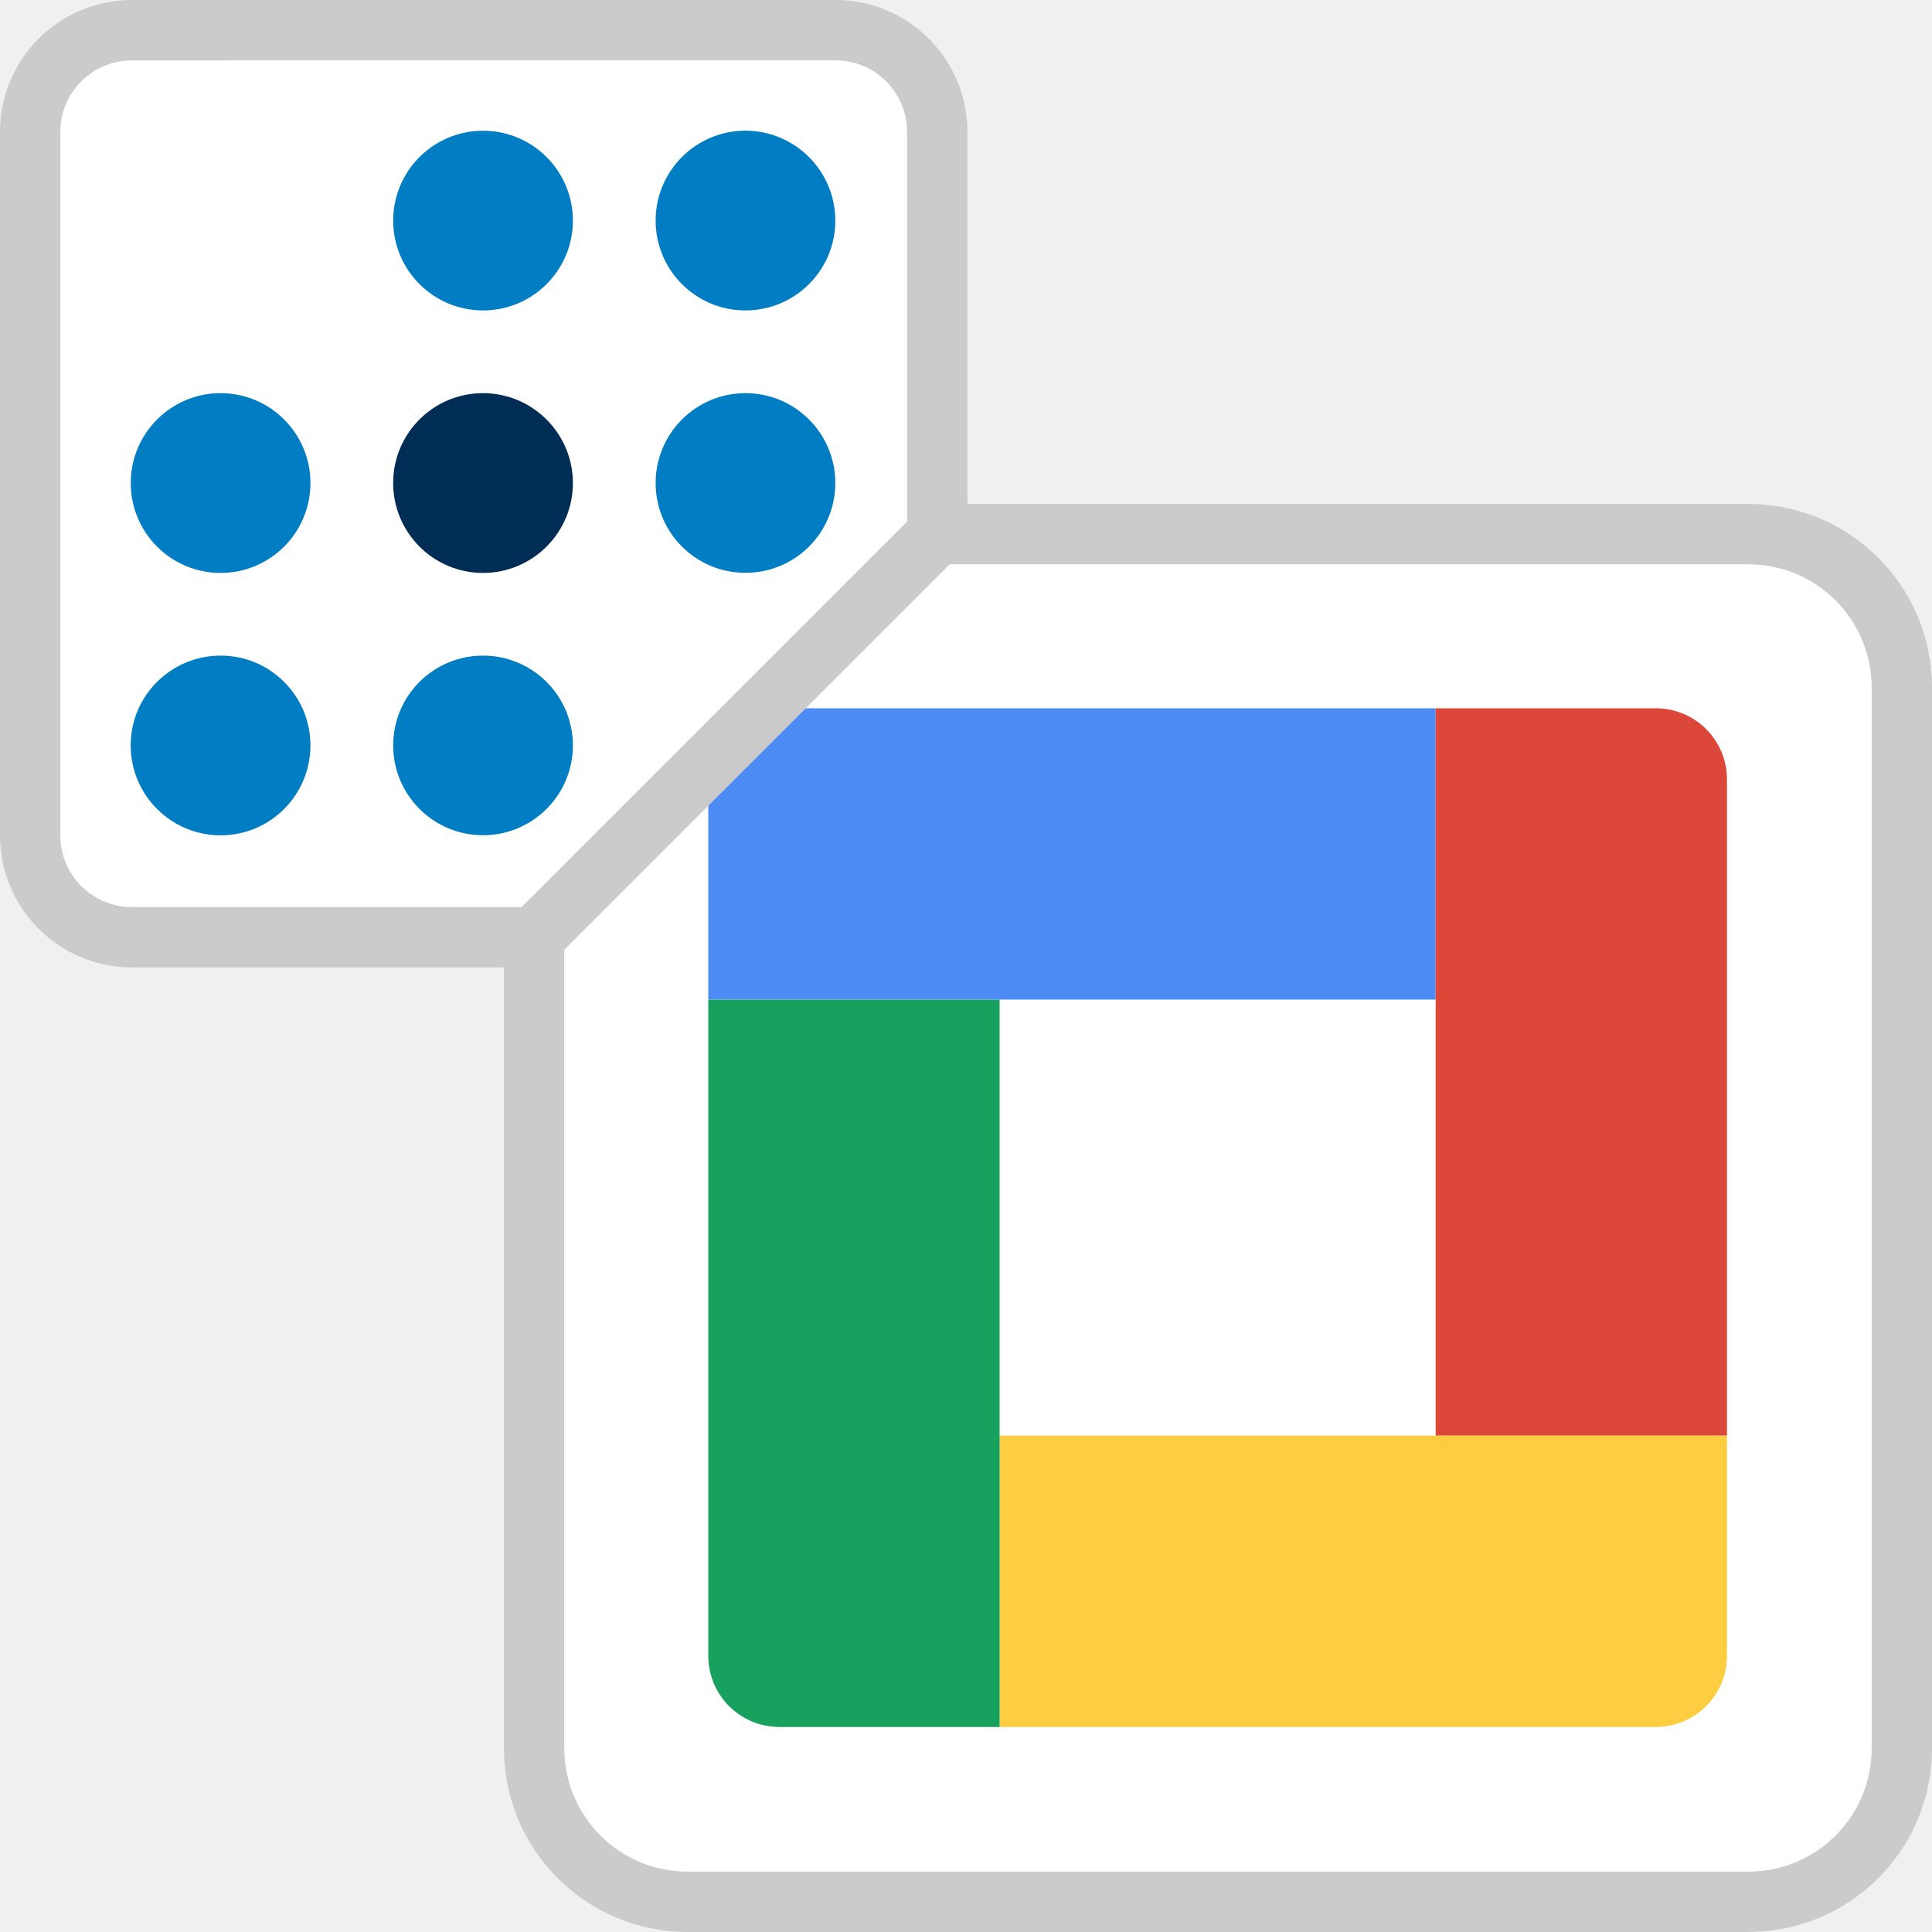
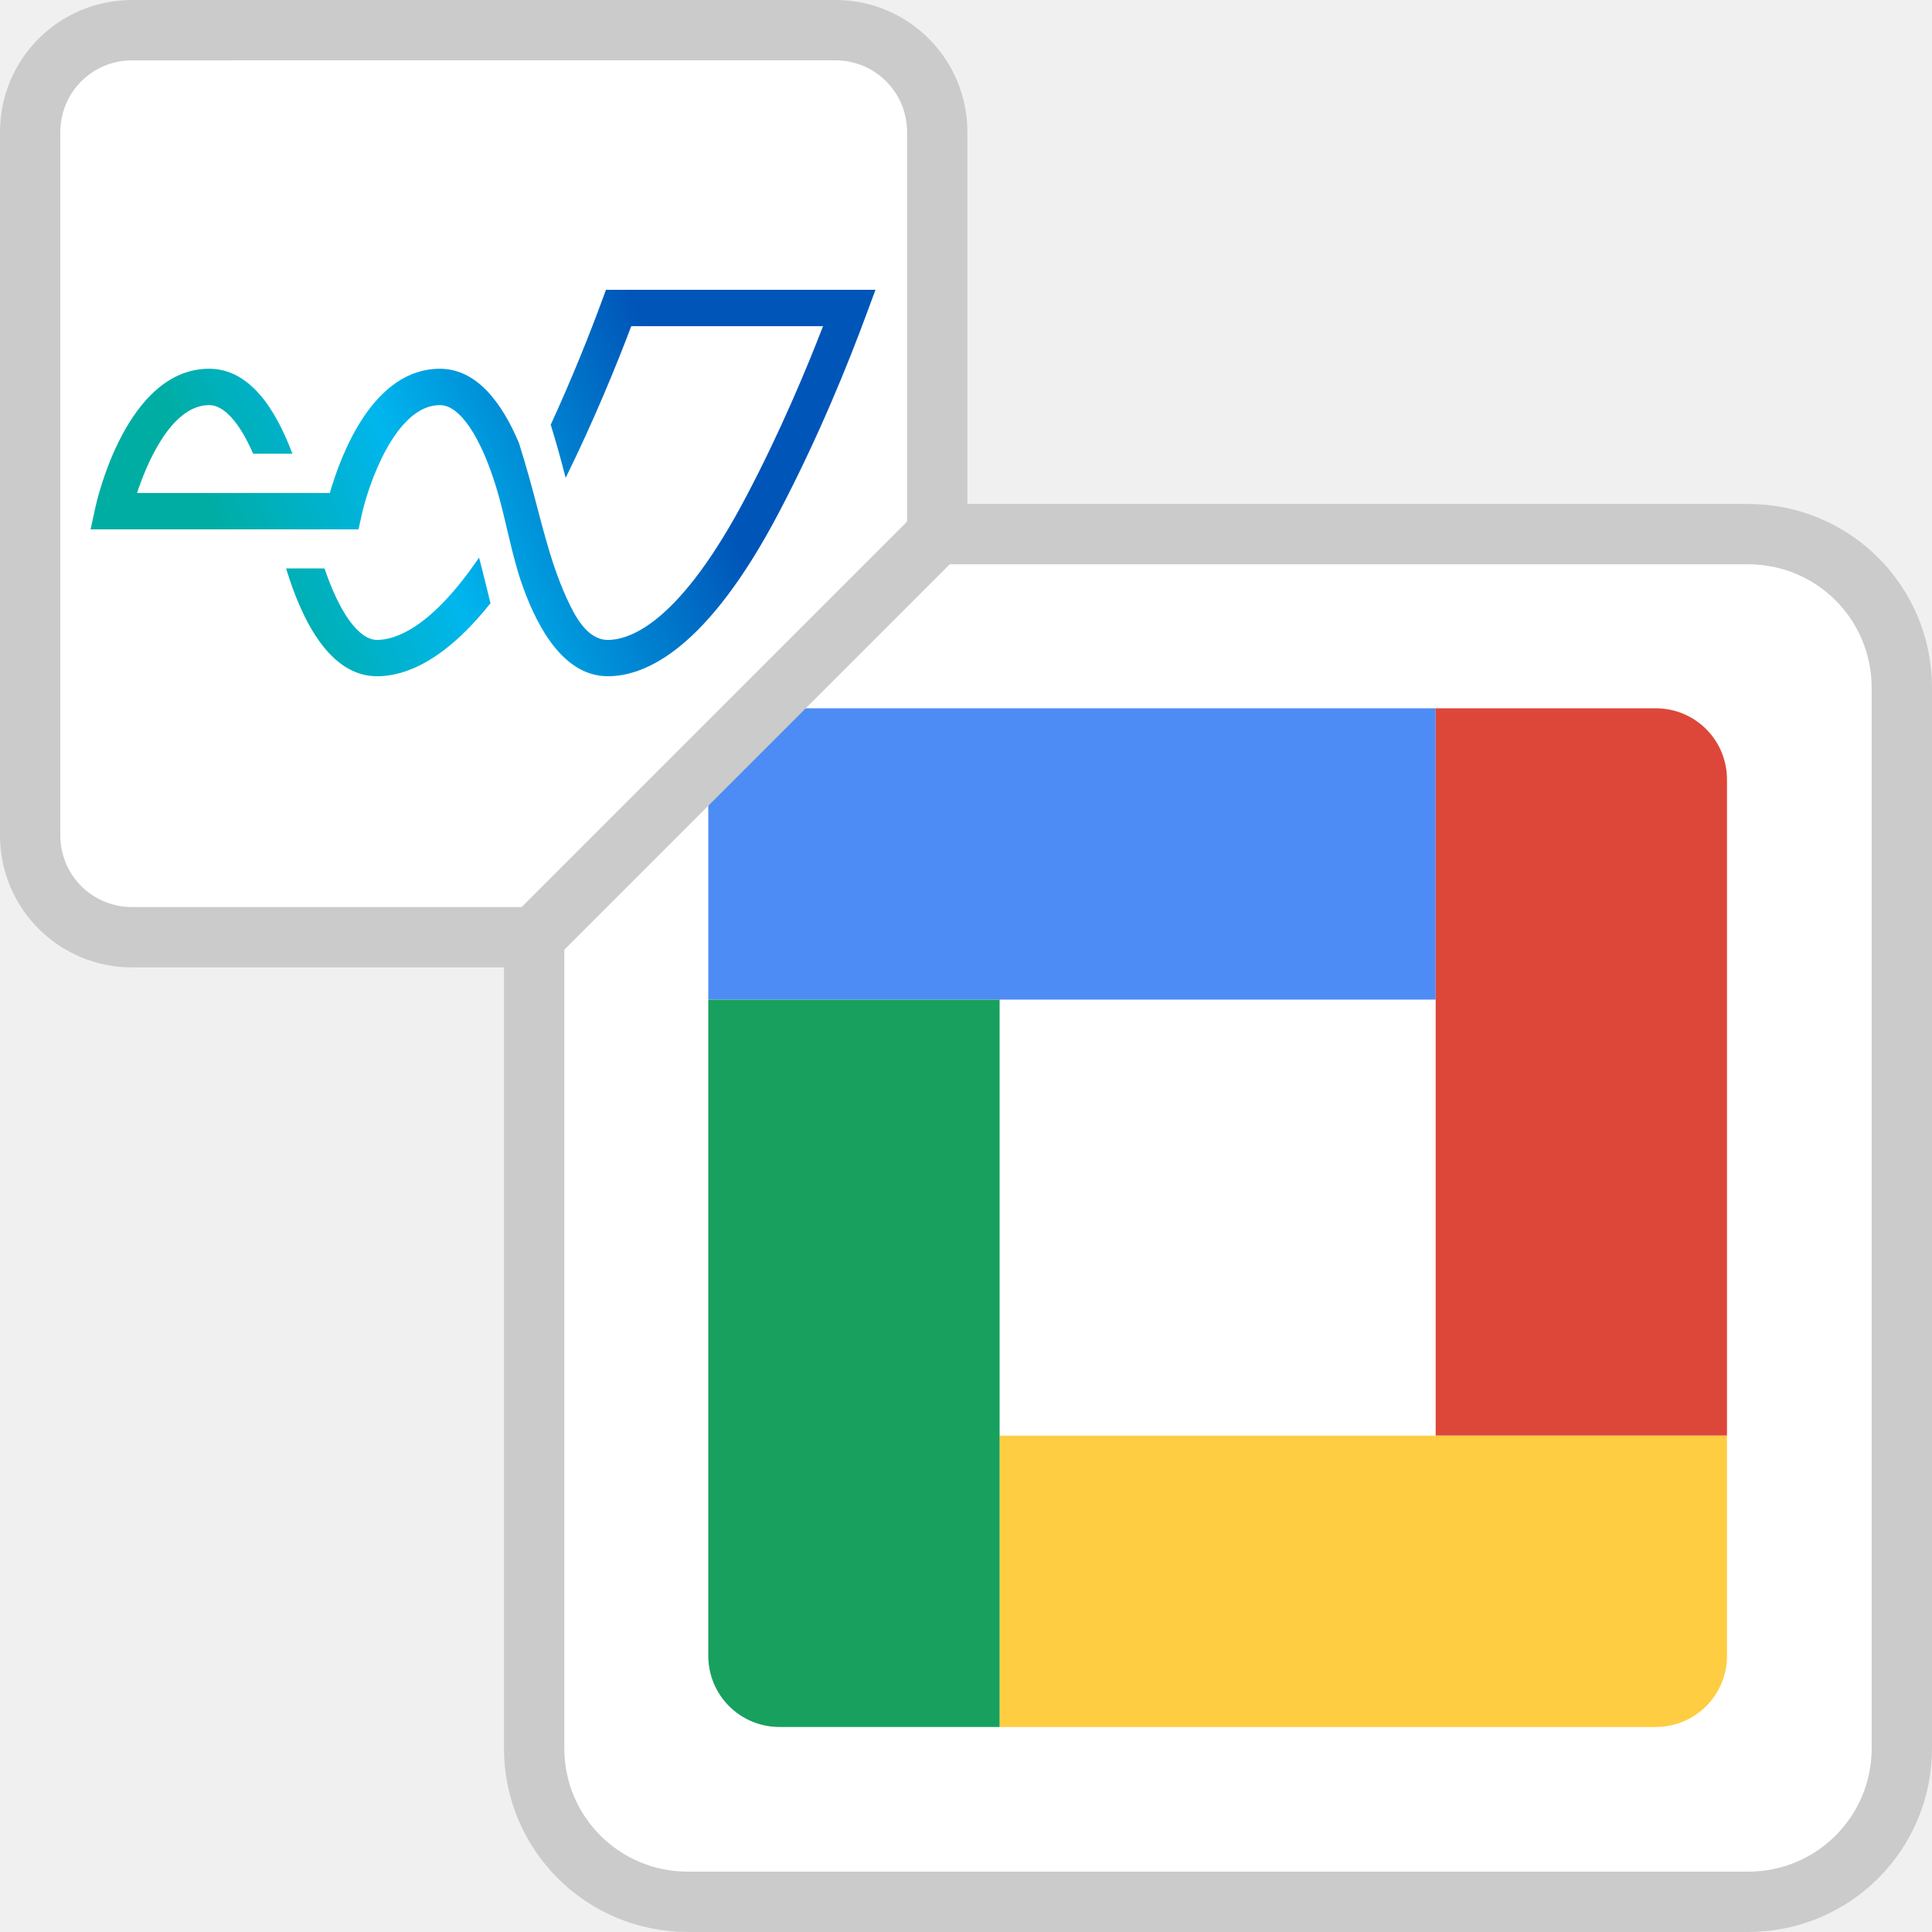
<svg xmlns="http://www.w3.org/2000/svg" xmlns:xlink="http://www.w3.org/1999/xlink" width="64mm" height="64mm" viewBox="0 0 64 64" version="1.1" id="svg1992">
  <defs id="defs1989">
    <path id="C" d="M30.345 28c0 .8-.552 1.333-1.379 1.333H17.931c-.828 0-1.379-.533-1.379-1.333v-8c0-.8.552-1.333 1.379-1.333H28.69c1.103 0 1.655.533 1.655 1.333v8z" />
    <clipPath clipPathUnits="userSpaceOnUse" id="clipPath33844">
      <path d="M 0,0 H 1224 V 792 H 0 Z" id="path33842" />
    </clipPath>
    <clipPath clipPathUnits="userSpaceOnUse" id="clipPath33864">
      <path d="M 0,0 H 1224 V 792 H 0 Z" id="path33862" />
    </clipPath>
    <clipPath clipPathUnits="userSpaceOnUse" id="clipPath33872">
      <path d="m 905.447,739.356 h 50.239 v -22.564 h -50.239 z" id="path33870" />
    </clipPath>
    <clipPath clipPathUnits="userSpaceOnUse" id="clipPath33892">
      <path d="m 888.711,755.702 h 33.218 v -38.883 h -33.218 z" id="path33890" />
    </clipPath>
    <clipPath clipPathUnits="userSpaceOnUse" id="clipPath33912">
      <path d="m 837.85,739.356 h 50.266 V 716.792 H 837.85 Z" id="path33910" />
    </clipPath>
    <clipPath clipPathUnits="userSpaceOnUse" id="clipPath34208">
      <path d="M 0,0 H 1224 V 792 H 0 Z" id="path34206" />
    </clipPath>
    <clipPath clipPathUnits="userSpaceOnUse" id="clipPath34316">
      <path d="M 0,0 H 1224 V 792 H 0 Z" id="path34314" />
    </clipPath>
    <clipPath clipPathUnits="userSpaceOnUse" id="clipPath34338">
      <path d="M 0,0 H 1224 V 792 H 0 Z" id="path34336" />
    </clipPath>
    <clipPath clipPathUnits="userSpaceOnUse" id="clipPath34380">
      <path d="M 0,0 H 1224 V 792 H 0 Z" id="path34378" />
    </clipPath>
    <clipPath clipPathUnits="userSpaceOnUse" id="clipPath34442">
      <path d="M 0,0 H 1224 V 792 H 0 Z" id="path34440" />
    </clipPath>
    <clipPath clipPathUnits="userSpaceOnUse" id="clipPath34476">
      <path d="M 0,0 H 1224 V 792 H 0 Z" id="path34474" />
    </clipPath>
    <clipPath clipPathUnits="userSpaceOnUse" id="clipPath34536">
      <path d="M 0,0 H 1224 V 792 H 0 Z" id="path34534" />
    </clipPath>
    <clipPath clipPathUnits="userSpaceOnUse" id="clipPath34584">
      <path d="M 0,0 H 1224 V 792 H 0 Z" id="path34582" />
    </clipPath>
    <clipPath clipPathUnits="userSpaceOnUse" id="clipPath34620">
      <path d="M 0,0 H 1224 V 792 H 0 Z" id="path34618" />
    </clipPath>
    <clipPath clipPathUnits="userSpaceOnUse" id="clipPath34656">
      <path d="M 0,0 H 1224 V 792 H 0 Z" id="path34654" />
    </clipPath>
+     <linearGradient xlink:href="#linearGradient1339" id="linearGradient2876" gradientUnits="userSpaceOnUse" gradientTransform="matrix(26.3404,11.3988,11.3988,-26.3404,615.174,434.693)" x1="0" y1="0" x2="1" y2="0" spreadMethod="pad" />
+     <linearGradient x1="0" y1="0" x2="1" y2="0" gradientUnits="userSpaceOnUse" gradientTransform="matrix(26.3404,11.3988,11.3988,-26.3404,615.174,434.693)" spreadMethod="pad" id="linearGradient1339">
+       <stop style="stop-opacity:1;stop-color:#00ada3" offset="0" id="stop1331" />
+       <stop style="stop-opacity:1;stop-color:#00ada3" offset="0.151" id="stop1333" />
+       <stop style="stop-opacity:1;stop-color:#00b6ed" offset="0.497" id="stop1335" />
+       <stop style="stop-opacity:1;stop-color:#0055b8" offset="1" id="stop1337" />
+     </linearGradient>
  </defs>
  <g id="layer1">
    <rect style="fill:#ffffff;fill-opacity:1;stroke:none;stroke-width:1.938;stroke-miterlimit:4;stroke-dasharray:none;stroke-opacity:1" id="rect2099" width="30.062" height="30.062" x="0.969" y="0.969" ry="3.379" />
    <rect style="fill:#ffffff;fill-opacity:1;stroke:none;stroke-width:2;stroke-miterlimit:4;stroke-dasharray:none;stroke-opacity:1" id="rect1030" width="45.328" height="45.328" x="17.672" y="17.672" ry="5.095" />
-     <g id="g4864" transform="matrix(1.505265,0,0,-1.505107,13.02471,24.69081)">
-       <path d="M 0,0 C 0,1.091 0.885,1.975 1.977,1.975 3.068,1.975 3.954,1.091 3.955,0 3.955,-1.095 3.068,-1.978 1.977,-1.978 0.885,-1.978 0,-1.093 0,0" style="fill:#007dc3;fill-opacity:1;fill-rule:nonzero;stroke:none" id="path4866" />
-     </g>
-     <g id="g4868" transform="matrix(1.505265,0,0,-1.505107,21.7191,15.99908)">
-       <path d="M 0,0 C 0,1.09 0.885,1.977 1.977,1.977 3.069,1.977 3.954,1.09 3.954,0 3.955,-1.094 3.069,-1.98 1.976,-1.977 0.885,-1.98 0,-1.094 0,0" style="fill:#007dc3;fill-opacity:1;fill-rule:nonzero;stroke:none" id="path4870" />
-     </g>
-     <g id="g4872" transform="matrix(1.505265,0,0,-1.505107,4.329088,24.69081)">
-       <path d="M 0,0 C 0,1.091 0.886,1.975 1.979,1.975 3.07,1.975 3.956,1.091 3.956,0 3.956,-1.095 3.07,-1.98 1.979,-1.98 0.886,-1.98 0,-1.093 0,0" style="fill:#007dc3;fill-opacity:1;fill-rule:nonzero;stroke:none" id="path4874" />
-     </g>
-     <g id="g4876" transform="matrix(1.505265,0,0,-1.505107,13.02352,15.99908)">
-       <path d="M 0,0 C 0,1.092 0.886,1.977 1.977,1.977 3.069,1.977 3.954,1.09 3.956,0 3.956,-1.094 3.069,-1.98 1.977,-1.98 0.886,-1.98 0.001,-1.094 0,0" style="fill:#002d56;fill-opacity:1;fill-rule:nonzero;stroke:none" id="path4878" />
-     </g>
-     <g id="g4880" transform="matrix(1.505265,0,0,-1.505107,21.7191,7.30769)">
-       <path d="M 0,0 C -0.001,1.092 0.884,1.979 1.976,1.979 3.068,1.978 3.954,1.092 3.954,-0.001 3.954,-1.092 3.068,-1.977 1.976,-1.977 0.884,-1.977 0,-1.092 0,0" style="fill:#007dc3;fill-opacity:1;fill-rule:nonzero;stroke:none" id="path4882" />
-     </g>
-     <g id="g4884" transform="matrix(1.505265,0,0,-1.505107,4.330752,15.99908)">
-       <path d="M 0,0 C 0,1.09 0.886,1.977 1.977,1.977 3.069,1.977 3.955,1.09 3.955,-0.001 3.955,-1.094 3.07,-1.98 1.977,-1.98 0.885,-1.98 0,-1.094 0,0" style="fill:#007dc3;fill-opacity:1;fill-rule:nonzero;stroke:none" id="path4886" />
-     </g>
-     <g id="g4888" transform="matrix(1.505265,0,0,-1.505107,13.02471,7.30769)">
-       <path d="m 0,0 c 0,1.091 0.885,1.978 1.977,1.978 1.093,0 1.978,-0.886 1.978,-1.979 0,-1.092 -0.887,-1.976 -1.978,-1.976 C 0.885,-1.977 0,-1.092 0,0" style="fill:#007dc3;fill-opacity:1;fill-rule:nonzero;stroke:none" id="path4890" />
-     </g>
    <g id="g45851" transform="matrix(0.2533828,0,0,0.2533828,-32.80411,6.239852)">
      <path id="rect36894" style="fill:#ffffff;fill-opacity:1;stroke:none;stroke-width:1.986;stroke-miterlimit:4;stroke-dasharray:none;stroke-opacity:1" d="m 260.15,106.059 v 57.007 h 57.007 v -57.007 z" />
      <path id="rect37254" style="fill:#4d8cf5;fill-opacity:1;stroke:none;stroke-width:7.559;stroke-miterlimit:4;stroke-dasharray:none;stroke-opacity:1" d="m 874.498,256.906 c -19.501,0 -35.201,15.7 -35.201,35.201 v 108.746 H 1198.705 V 256.906 Z" transform="scale(0.2645833)" />
      <path id="path37342" style="fill:#dd4739;fill-opacity:1;stroke:none;stroke-width:2;stroke-miterlimit:4;stroke-dasharray:none;stroke-opacity:1" d="m 355.243,77.287 c 0,-5.16 -4.154,-9.314 -9.314,-9.314 h -28.772 v 95.093 h 38.086 z" />
      <path id="path37344" style="fill:#fecd42;fill-opacity:1;stroke:none;stroke-width:2;stroke-miterlimit:4;stroke-dasharray:none;stroke-opacity:1" d="m 345.93,201.153 c 5.16,0 9.314,-4.154 9.314,-9.314 v -28.772 h -95.093 v 38.086 z" />
      <path id="path37346" style="fill:#18a05e;fill-opacity:1;stroke:none;stroke-width:2;stroke-miterlimit:4;stroke-dasharray:none;stroke-opacity:1" d="m 222.064,191.839 c 0,5.16 4.154,9.314 9.314,9.314 h 28.772 v -95.093 h -38.086 z" />
    </g>
    <path id="rect2638" style="fill:none;fill-opacity:1;stroke:#cbcbcb;stroke-width:1.999;stroke-miterlimit:4;stroke-dasharray:none;stroke-opacity:1" d="m 4.376,1 c -1.871,0 -3.377,1.506 -3.377,3.377 V 27.67 c 0,1.871 1.506,3.377 3.377,3.377 H 17.694 v 26.861 c 0,2.821 2.271,5.092 5.092,5.092 h 35.123 c 2.821,0 5.092,-2.271 5.092,-5.092 V 22.786 c 0,-2.821 -2.271,-5.092 -5.092,-5.092 H 31.047 V 4.376 c 0,-1.871 -1.507,-3.377 -3.377,-3.377 z" />
    <symbol id="A" overflow="visible" transform="matrix(0.4176761,0,0,0.4176761,23.41988,23.41988)" style="fill:#ffffff;fill-rule:evenodd;stroke:#000000;stroke-linecap:round;stroke-linejoin:round">
      <g fill="#b8d432" stroke="none" id="g8655">
        <path d="m 49.655,36 c 0,0.8 -0.552,1.333 -1.379,1.333 H 37.517 C 36.689,37.333 36.138,36.8 36.138,36 v -7.733 c 0,-0.8 0.552,-1.333 1.379,-1.333 h 10.759 c 0.828,0 1.379,0.533 1.379,1.333 z m 19.31,8 c 0,0.8 -0.552,1.333 -1.379,1.333 H 56.827 C 55.999,45.333 55.448,44.8 55.448,44 v -7.733 c 0,-0.8 0.552,-1.333 1.379,-1.333 h 10.759 c 0.828,0 1.379,0.533 1.379,1.333 z m -19.31,8 c 0,0.8 -0.552,1.333 -1.379,1.333 H 37.517 C 36.689,53.333 36.138,52.8 36.138,52 v -7.733 c 0,-0.8 0.552,-1.333 1.379,-1.333 h 10.759 c 0.828,0 1.379,0.533 1.379,1.333 z" id="path8651" />
        <use xlink:href="#C" id="use8653" x="0" y="0" width="100%" height="100%" />
      </g>
      <path d="M 78.621,0 V 0 H 70.345 9.379 4.138 1.379 C 0.552,0 0,0.533 0,1.333 v 16 c 0,0.8 0.552,1.333 1.379,1.333 h 8.276 c 0.828,0 1.379,-0.533 1.379,-1.333 v -6.667 h 57.931 v 6.667 c 0,0.8 0.552,1.333 1.655,1.333 h 8 c 0.828,0 1.379,-0.533 1.379,-1.333 v -8 -8 C 80,0.533 79.448,0 78.621,0 Z m 0,61.6 h -8 c -0.828,0 -1.379,0.533 -1.379,1.333 v 6.4 H 11.035 v -6.667 c 0,-0.8 -0.552,-1.333 -1.655,-1.333 h -8 c -0.828,0 -1.379,0.533 -1.379,1.6 V 78.666 C 0,79.466 0.552,80 1.379,80 h 2.759 5.517 60.966 7.724 0.276 C 79.449,80 80,79.467 80,78.667 V 62.933 C 80,62.133 79.448,61.6 78.621,61.6 Z" stroke="none" fill="#0072c6" id="path8657" />
      <g fill="#b8d432" id="g8663">
        <use xlink:href="#C" y="16" stroke="none" id="use8659" x="0" width="100%" height="100%" />
        <use xlink:href="#C" y="32" stroke="none" id="use8661" x="0" width="100%" height="100%" />
      </g>
    </symbol>
    <path style="fill:#cbcbcb;stroke:#cbcbcb;stroke-width:2;stroke-linecap:butt;stroke-linejoin:miter;stroke-opacity:1;stroke-miterlimit:4;stroke-dasharray:none;fill-opacity:1" d="M 17.694,31.047 31.047,17.694" id="path2730" />
+     <g id="g1319-3" transform="matrix(0.6494155,0,0,-0.6494155,-394.0725,303.1297)">
+       <g id="g1321-6">
+         <g id="g1327-3">
+           <g id="g1329-4">
+             <path d="m 637.72,451.99 -0.223,-0.608 c -0.604,-1.637 -1.48,-3.848 -2.594,-6.274 v 0 c 0.125,-0.414 0.251,-0.827 0.369,-1.243 v 0 c 0.137,-0.484 0.264,-0.977 0.393,-1.468 v 0 c 1.466,2.982 2.606,5.777 3.346,7.739 v 0 h 9.783 c -0.833,-2.159 -2.173,-5.371 -3.903,-8.661 v 0 c -3.359,-6.388 -5.874,-7.343 -7.074,-7.343 v 0 c -1.089,0 -1.723,1.302 -2.106,2.142 v 0 c -0.892,1.959 -1.319,4.064 -1.9,6.124 v 0 c -0.169,0.595 -0.341,1.184 -0.526,1.772 v 0 c -0.85,2.02 -2.136,3.793 -4.033,3.793 v 0 c -3.41,0 -5.051,-4.376 -5.616,-6.338 v 0 h -9.834 c 0.393,1.204 1.651,4.484 3.68,4.484 v 0 c 0.766,0 1.556,-0.907 2.241,-2.478 v 0 h 2.002 c -0.869,2.326 -2.204,4.333 -4.243,4.333 v 0 c -4.23,0 -5.743,-6.78 -5.805,-7.069 v 0 l -0.245,-1.125 13.667,0.001 0.16,0.728 c 0.344,1.561 1.731,5.61 3.993,5.61 v 0 c 1.014,0 2.085,-1.616 2.875,-4.207 v 0 c 0.502,-1.645 0.758,-3.377 1.335,-4.999 v 0 c 0.835,-2.35 2.199,-4.624 4.355,-4.624 v 0 c 1.977,0 5.094,1.444 8.716,8.331 v 0 c 2.034,3.866 3.555,7.644 4.473,10.132 v 0 l 0.462,1.247 -10e-4,0.001 z m -11.672,-17.858 c -0.938,0 -1.92,1.391 -2.684,3.646 v 0 h -1.959 c 0.796,-2.625 2.218,-5.501 4.643,-5.501 v 0 c 1.402,0 3.414,0.748 5.782,3.727 v 0 c -0.194,0.776 -0.376,1.556 -0.582,2.328 v 0 c -2.44,-3.585 -4.261,-4.2 -5.2,-4.2" style="fill:url(#linearGradient2876);stroke:none" id="path1341-1" />
+           </g>
+         </g>
+       </g>
+     </g>
  </g>
</svg>
